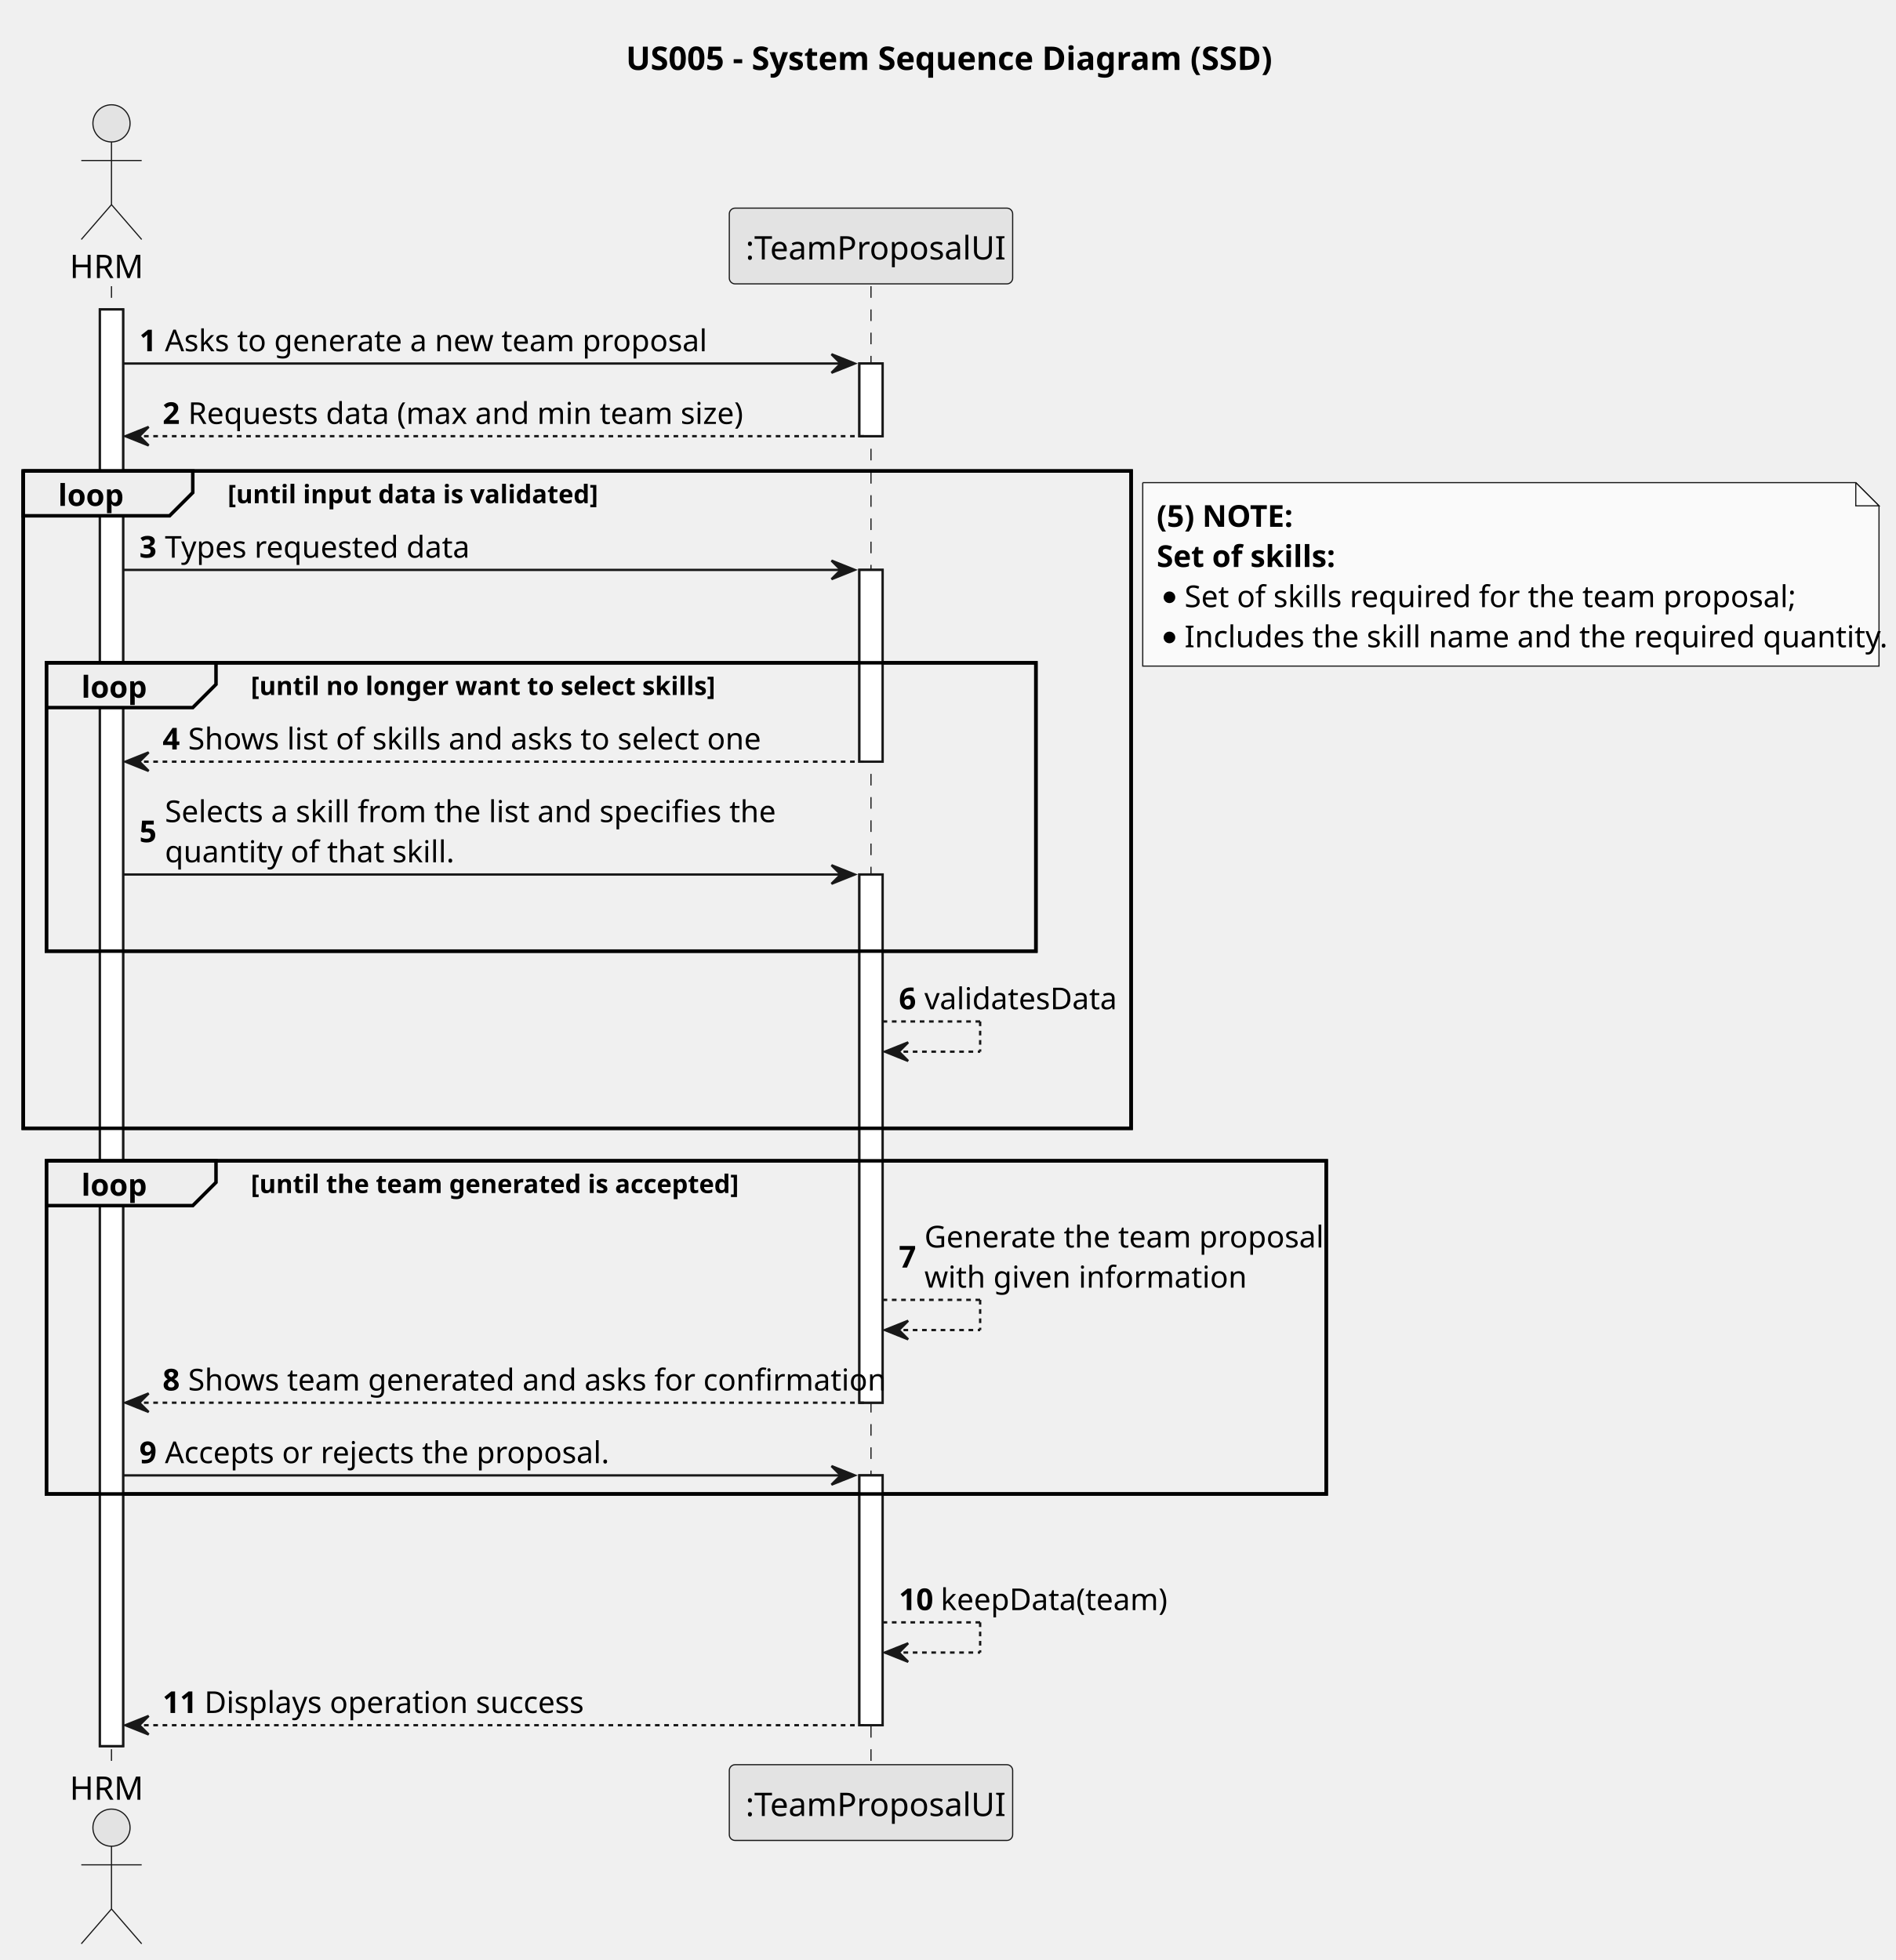
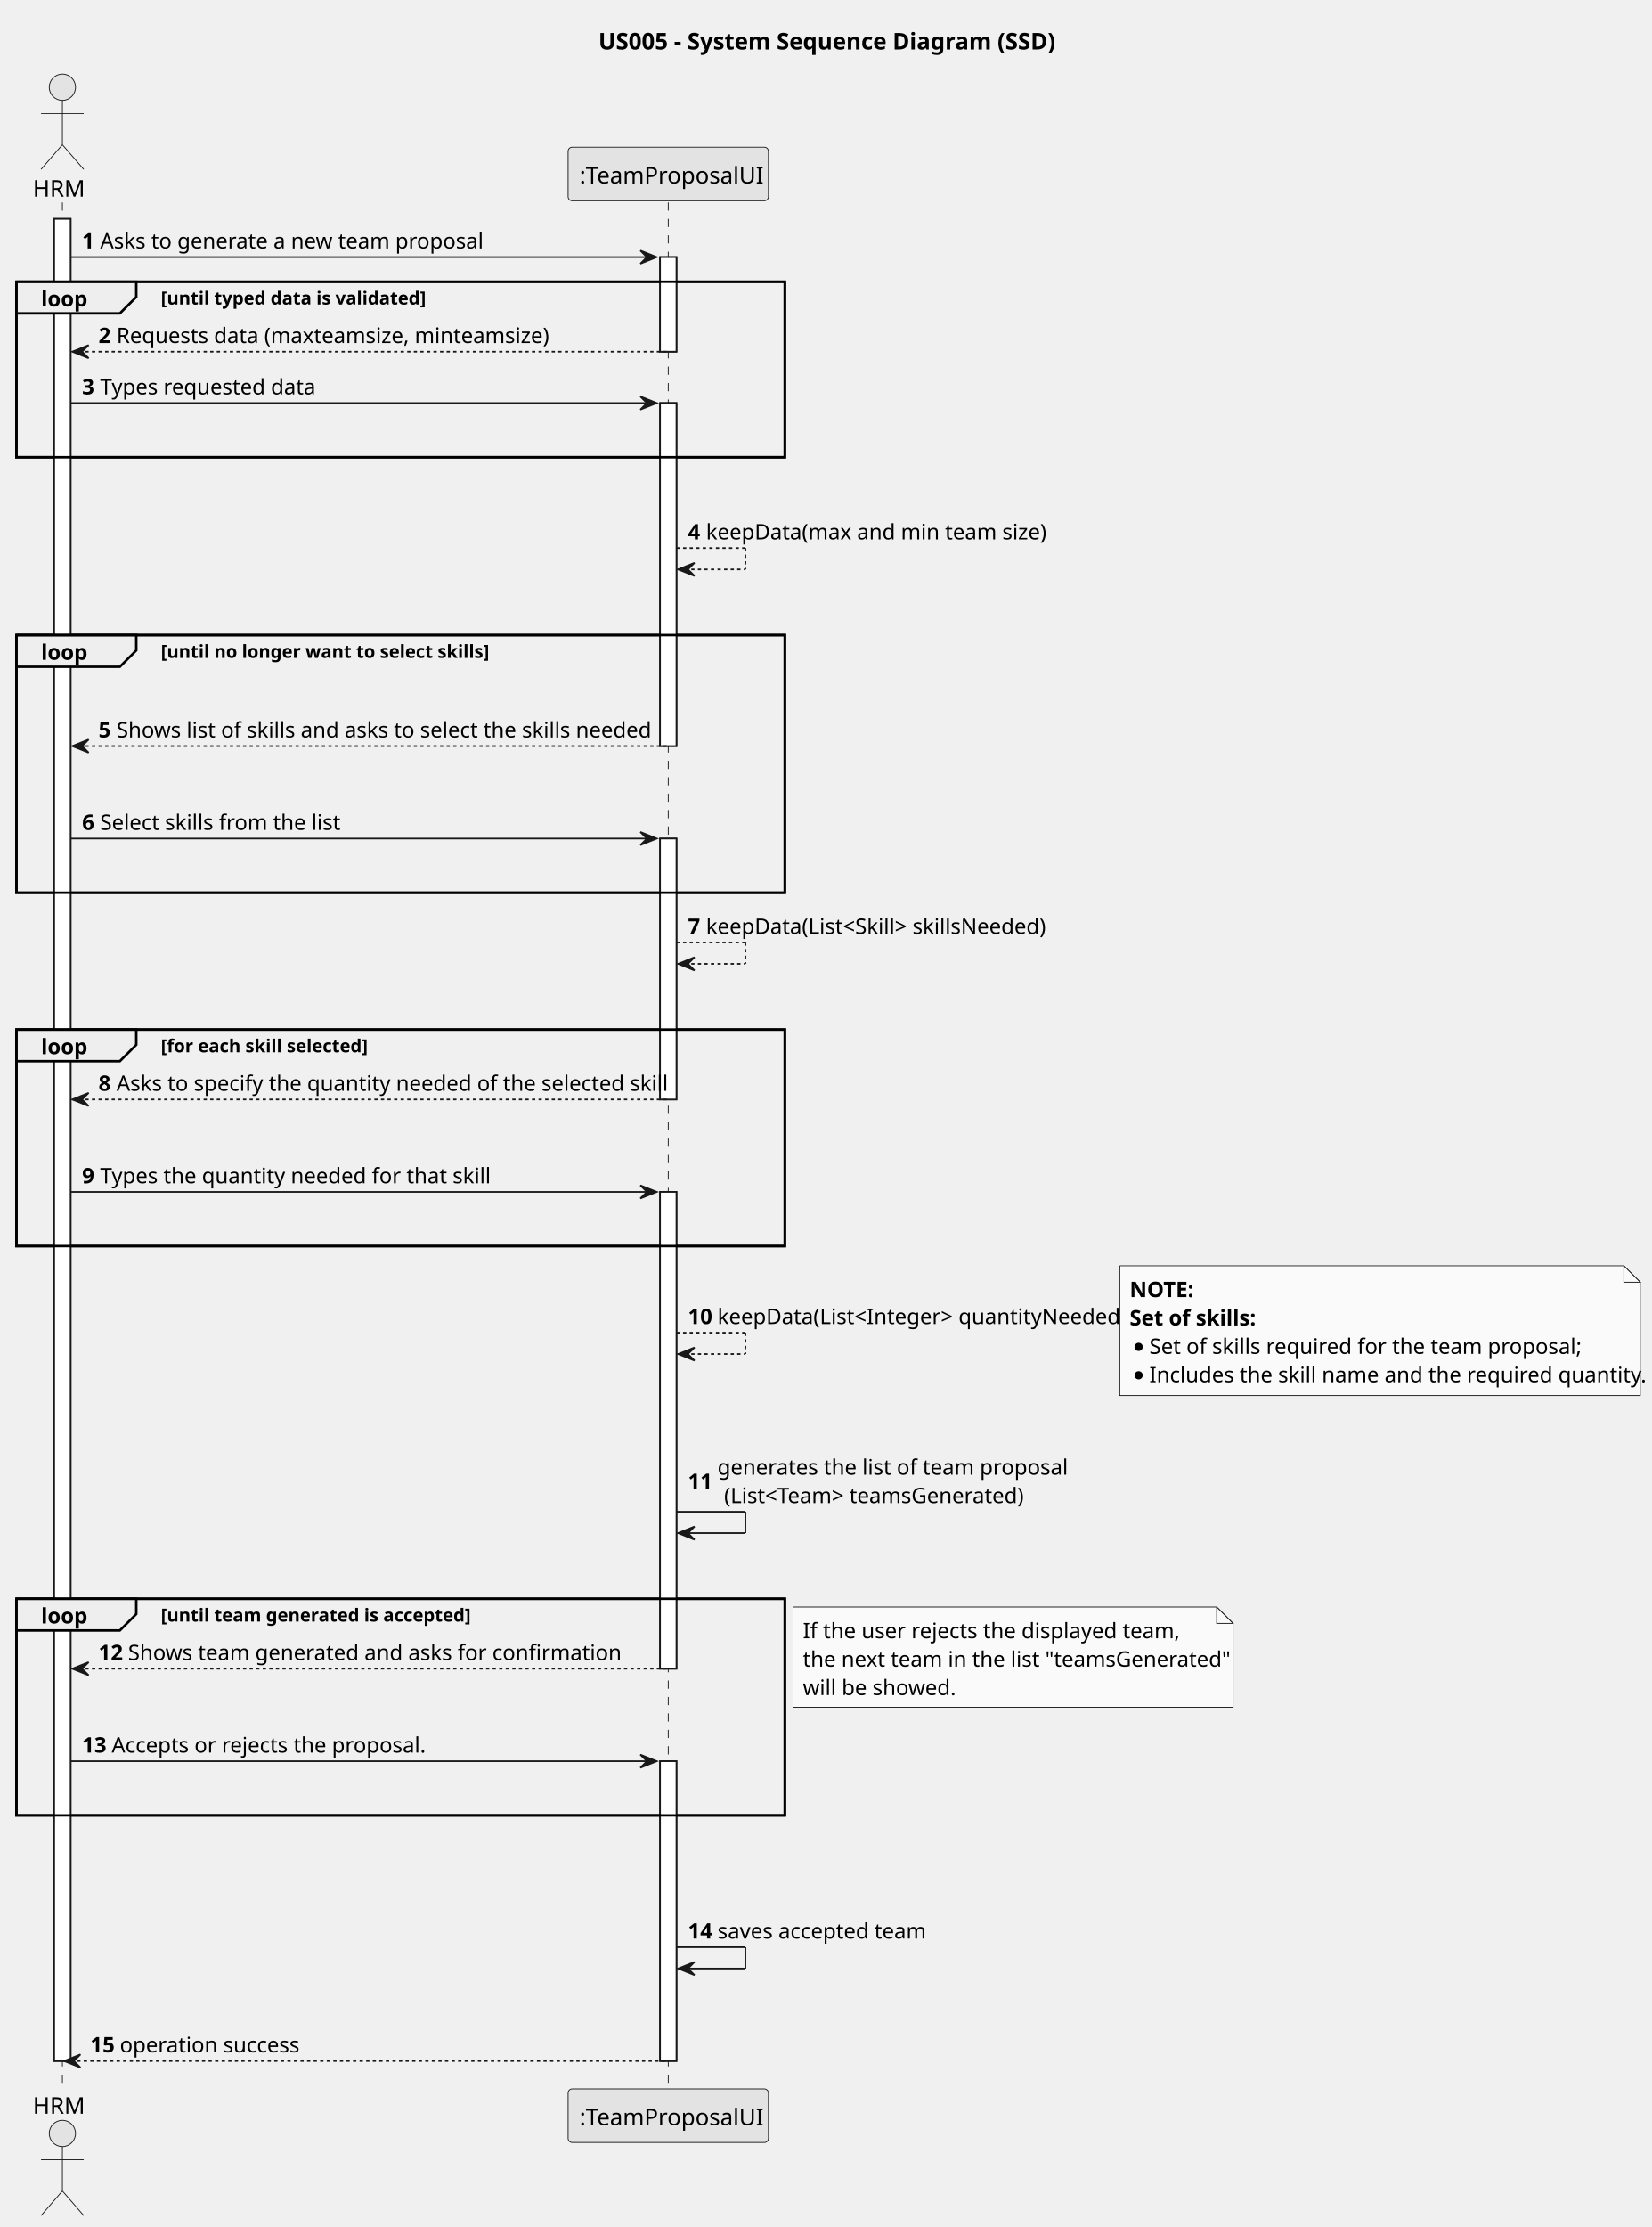
- <svg xmlns="http://www.w3.org/2000/svg" contentStyleType="text/css" height="844px" preserveAspectRatio="none" style="width:816px;height:844px;background:#FFFFFF;" version="1.1" viewBox="0 0 816 844" width="816px" zoomAndPan="magnify">
+ <svg xmlns="http://www.w3.org/2000/svg" contentStyleType="text/css" height="1356px" preserveAspectRatio="none" style="width:1006px;height:1356px;background:#FFFFFF;" version="1.1" viewBox="0 0 1006 1356" width="1006px" zoomAndPan="magnify">
  <defs />
  <g>
-     <text fill="#000000" font-family="sans-serif" font-size="14" font-weight="bold" lengthAdjust="spacing" textLength="284" x="269.5" y="30.107">US005 - System Sequence Diagram (SSD)</text>
-     <rect fill="#FFFFFF" height="618.656" style="stroke:#181818;stroke-width:1.0;" width="10" x="43" y="133.242" />
-     <rect fill="#FFFFFF" height="31.291" style="stroke:#181818;stroke-width:1.0;" width="10" x="370" y="156.533" />
-     <rect fill="#FFFFFF" height="82.582" style="stroke:#181818;stroke-width:1.0;" width="10" x="370" y="245.406" />
-     <rect fill="#FFFFFF" height="227.455" style="stroke:#181818;stroke-width:1.0;" width="10" x="370" y="376.57" />
-     <rect fill="#FFFFFF" height="107.582" style="stroke:#181818;stroke-width:1.0;" width="10" x="370" y="635.316" />
-     <rect fill="none" height="283.037" style="stroke:#000000;stroke-width:1.5;" width="477" x="10" y="202.824" />
-     <rect fill="none" height="124.164" style="stroke:#000000;stroke-width:1.5;" width="426" x="20" y="285.406" />
-     <rect fill="none" height="143.455" style="stroke:#000000;stroke-width:1.5;" width="551" x="20" y="499.861" />
-     <line style="stroke:#181818;stroke-width:0.5;stroke-dasharray:5.0,5.0;" x1="48" x2="48" y1="123.242" y2="760.898" />
-     <line style="stroke:#181818;stroke-width:0.5;stroke-dasharray:5.0,5.0;" x1="375" x2="375" y1="123.242" y2="760.898" />
-     <text fill="#000000" font-family="sans-serif" font-size="14" lengthAdjust="spacing" textLength="30" x="30" y="119.728">HRM</text>
-     <ellipse cx="48" cy="53.121" fill="#E3E3E3" rx="8" ry="8" style="stroke:#181818;stroke-width:0.5;" />
-     <path d="M48,61.121 L48,88.121 M35,69.121 L61,69.121 M48,88.121 L35,103.121 M48,88.121 L61,103.121 " fill="none" style="stroke:#181818;stroke-width:0.5;" />
-     <text fill="#000000" font-family="sans-serif" font-size="14" lengthAdjust="spacing" textLength="30" x="30" y="775.006">HRM</text>
-     <ellipse cx="48" cy="787.019" fill="#E3E3E3" rx="8" ry="8" style="stroke:#181818;stroke-width:0.5;" />
-     <path d="M48,795.019 L48,822.019 M35,803.019 L61,803.019 M48,822.019 L35,837.019 M48,822.019 L61,837.019 " fill="none" style="stroke:#181818;stroke-width:0.5;" />
-     <rect fill="#E3E3E3" height="32.621" rx="2.5" ry="2.5" style="stroke:#181818;stroke-width:0.5;" width="122" x="314" y="89.621" />
-     <text fill="#000000" font-family="sans-serif" font-size="14" lengthAdjust="spacing" textLength="108" x="321" y="111.728">:TeamProposalUI</text>
-     <rect fill="#E3E3E3" height="32.621" rx="2.5" ry="2.5" style="stroke:#181818;stroke-width:0.5;" width="122" x="314" y="759.898" />
-     <text fill="#000000" font-family="sans-serif" font-size="14" lengthAdjust="spacing" textLength="108" x="321" y="782.006">:TeamProposalUI</text>
-     <rect fill="#FFFFFF" height="618.656" style="stroke:#181818;stroke-width:1.0;" width="10" x="43" y="133.242" />
-     <rect fill="#FFFFFF" height="31.291" style="stroke:#181818;stroke-width:1.0;" width="10" x="370" y="156.533" />
-     <rect fill="#FFFFFF" height="82.582" style="stroke:#181818;stroke-width:1.0;" width="10" x="370" y="245.406" />
-     <rect fill="#FFFFFF" height="227.455" style="stroke:#181818;stroke-width:1.0;" width="10" x="370" y="376.57" />
-     <rect fill="#FFFFFF" height="107.582" style="stroke:#181818;stroke-width:1.0;" width="10" x="370" y="635.316" />
-     <polygon fill="#181818" points="358,152.533,368,156.533,358,160.533,362,156.533" style="stroke:#181818;stroke-width:1.0;" />
-     <line style="stroke:#181818;stroke-width:1.0;" x1="53" x2="364" y1="156.533" y2="156.533" />
-     <text fill="#000000" font-family="sans-serif" font-size="13" font-weight="bold" lengthAdjust="spacing" textLength="7" x="60" y="151.27">1</text>
-     <text fill="#000000" font-family="sans-serif" font-size="13" lengthAdjust="spacing" textLength="223" x="71" y="151.27">Asks to generate a new team proposal</text>
-     <polygon fill="#181818" points="64,183.824,54,187.824,64,191.824,60,187.824" style="stroke:#181818;stroke-width:1.0;" />
-     <line style="stroke:#181818;stroke-width:1.0;stroke-dasharray:2.0,2.0;" x1="58" x2="374" y1="187.824" y2="187.824" />
-     <text fill="#000000" font-family="sans-serif" font-size="13" font-weight="bold" lengthAdjust="spacing" textLength="7" x="70" y="182.561">2</text>
-     <text fill="#000000" font-family="sans-serif" font-size="13" lengthAdjust="spacing" textLength="232" x="81" y="182.561">Requests data (max and min team size)</text>
-     <path d="M10,202.824 L83,202.824 L83,212.115 L73,222.115 L10,222.115 L10,202.824 " fill="#EEEEEE" style="stroke:#000000;stroke-width:1.5;" />
-     <rect fill="none" height="283.037" style="stroke:#000000;stroke-width:1.5;" width="477" x="10" y="202.824" />
-     <text fill="#000000" font-family="sans-serif" font-size="13" font-weight="bold" lengthAdjust="spacing" textLength="28" x="25" y="217.852">loop</text>
-     <text fill="#000000" font-family="sans-serif" font-size="11" font-weight="bold" lengthAdjust="spacing" textLength="154" x="98" y="216.694">[until input data is validated]</text>
-     <path d="M492,207.824 L492,286.824 L809,286.824 L809,217.824 L799,207.824 L492,207.824 " fill="#FAFAFA" style="stroke:#181818;stroke-width:0.5;" />
-     <path d="M799,207.824 L799,217.824 L809,217.824 L799,207.824 " fill="#FAFAFA" style="stroke:#181818;stroke-width:0.5;" />
-     <text fill="#000000" font-family="sans-serif" font-size="13" font-weight="bold" lengthAdjust="spacing" textLength="58" x="498" y="226.852">(5) NOTE:</text>
-     <text fill="#000000" font-family="sans-serif" font-size="13" font-weight="bold" lengthAdjust="spacing" textLength="76" x="498" y="244.144">Set of skills:</text>
-     <ellipse cx="503.5" cy="257.197" fill="#000000" rx="2.5" ry="2.5" style="stroke:#000000;stroke-width:0.0;" />
-     <text fill="#000000" font-family="sans-serif" font-size="13" lengthAdjust="spacing" textLength="248" x="510" y="261.435">Set of skills required for the team proposal;</text>
-     <ellipse cx="503.5" cy="274.488" fill="#000000" rx="2.5" ry="2.5" style="stroke:#000000;stroke-width:0.0;" />
-     <text fill="#000000" font-family="sans-serif" font-size="13" lengthAdjust="spacing" textLength="284" x="510" y="278.726">Includes the skill name and the required quantity.</text>
-     <polygon fill="#181818" points="358,241.406,368,245.406,358,249.406,362,245.406" style="stroke:#181818;stroke-width:1.0;" />
-     <line style="stroke:#181818;stroke-width:1.0;" x1="53" x2="364" y1="245.406" y2="245.406" />
-     <text fill="#000000" font-family="sans-serif" font-size="13" font-weight="bold" lengthAdjust="spacing" textLength="7" x="60" y="240.144">3</text>
-     <text fill="#000000" font-family="sans-serif" font-size="13" lengthAdjust="spacing" textLength="125" x="71" y="240.144">Types requested data</text>
-     <path d="M20,285.406 L93,285.406 L93,294.697 L83,304.697 L20,304.697 L20,285.406 " fill="#EEEEEE" style="stroke:#000000;stroke-width:1.5;" />
-     <rect fill="none" height="124.164" style="stroke:#000000;stroke-width:1.5;" width="426" x="20" y="285.406" />
-     <text fill="#000000" font-family="sans-serif" font-size="13" font-weight="bold" lengthAdjust="spacing" textLength="28" x="35" y="300.435">loop</text>
-     <text fill="#000000" font-family="sans-serif" font-size="11" font-weight="bold" lengthAdjust="spacing" textLength="202" x="108" y="299.276">[until no longer want to select skills]</text>
-     <polygon fill="#181818" points="64,323.988,54,327.988,64,331.988,60,327.988" style="stroke:#181818;stroke-width:1.0;" />
-     <line style="stroke:#181818;stroke-width:1.0;stroke-dasharray:2.0,2.0;" x1="58" x2="374" y1="327.988" y2="327.988" />
-     <text fill="#000000" font-family="sans-serif" font-size="13" font-weight="bold" lengthAdjust="spacing" textLength="7" x="70" y="322.726">4</text>
-     <text fill="#000000" font-family="sans-serif" font-size="13" lengthAdjust="spacing" textLength="244" x="81" y="322.726">Shows list of skills and asks to select one</text>
-     <polygon fill="#181818" points="358,372.57,368,376.57,358,380.57,362,376.57" style="stroke:#181818;stroke-width:1.0;" />
-     <line style="stroke:#181818;stroke-width:1.0;" x1="53" x2="364" y1="376.57" y2="376.57" />
-     <text fill="#000000" font-family="sans-serif" font-size="13" font-weight="bold" lengthAdjust="spacing" textLength="7" x="60" y="362.662">5</text>
-     <text fill="#000000" font-family="sans-serif" font-size="13" lengthAdjust="spacing" textLength="256" x="71" y="354.017">Selects a skill from the list and specifies the</text>
-     <text fill="#000000" font-family="sans-serif" font-size="13" lengthAdjust="spacing" textLength="117" x="71" y="371.308">quantity of that skill.</text>
-     <line style="stroke:#181818;stroke-width:1.0;stroke-dasharray:2.0,2.0;" x1="380" x2="422" y1="439.861" y2="439.861" />
-     <line style="stroke:#181818;stroke-width:1.0;stroke-dasharray:2.0,2.0;" x1="422" x2="422" y1="439.861" y2="452.861" />
-     <line style="stroke:#181818;stroke-width:1.0;stroke-dasharray:2.0,2.0;" x1="381" x2="422" y1="452.861" y2="452.861" />
-     <polygon fill="#181818" points="391,448.861,381,452.861,391,456.861,387,452.861" style="stroke:#181818;stroke-width:1.0;" />
-     <text fill="#000000" font-family="sans-serif" font-size="13" font-weight="bold" lengthAdjust="spacing" textLength="7" x="387" y="434.599">6</text>
-     <text fill="#000000" font-family="sans-serif" font-size="13" lengthAdjust="spacing" textLength="77" x="398" y="434.599">validatesData</text>
-     <path d="M20,499.861 L93,499.861 L93,509.152 L83,519.152 L20,519.152 L20,499.861 " fill="#EEEEEE" style="stroke:#000000;stroke-width:1.5;" />
-     <rect fill="none" height="143.455" style="stroke:#000000;stroke-width:1.5;" width="551" x="20" y="499.861" />
-     <text fill="#000000" font-family="sans-serif" font-size="13" font-weight="bold" lengthAdjust="spacing" textLength="28" x="35" y="514.89">loop</text>
-     <text fill="#000000" font-family="sans-serif" font-size="11" font-weight="bold" lengthAdjust="spacing" textLength="210" x="108" y="513.731">[until the team generated is accepted]</text>
-     <line style="stroke:#181818;stroke-width:1.0;stroke-dasharray:2.0,2.0;" x1="380" x2="422" y1="559.734" y2="559.734" />
-     <line style="stroke:#181818;stroke-width:1.0;stroke-dasharray:2.0,2.0;" x1="422" x2="422" y1="559.734" y2="572.734" />
-     <line style="stroke:#181818;stroke-width:1.0;stroke-dasharray:2.0,2.0;" x1="381" x2="422" y1="572.734" y2="572.734" />
-     <polygon fill="#181818" points="391,568.734,381,572.734,391,576.734,387,572.734" style="stroke:#181818;stroke-width:1.0;" />
-     <text fill="#000000" font-family="sans-serif" font-size="13" font-weight="bold" lengthAdjust="spacing" textLength="7" x="387" y="545.826">7</text>
-     <text fill="#000000" font-family="sans-serif" font-size="13" lengthAdjust="spacing" textLength="161" x="398" y="537.181">Generate the team proposal</text>
-     <text fill="#000000" font-family="sans-serif" font-size="13" lengthAdjust="spacing" textLength="123" x="398" y="554.472">with given information</text>
-     <polygon fill="#181818" points="64,600.025,54,604.025,64,608.025,60,604.025" style="stroke:#181818;stroke-width:1.0;" />
-     <line style="stroke:#181818;stroke-width:1.0;stroke-dasharray:2.0,2.0;" x1="58" x2="374" y1="604.025" y2="604.025" />
-     <text fill="#000000" font-family="sans-serif" font-size="13" font-weight="bold" lengthAdjust="spacing" textLength="7" x="70" y="598.763">8</text>
-     <text fill="#000000" font-family="sans-serif" font-size="13" lengthAdjust="spacing" textLength="282" x="81" y="598.763">Shows team generated and asks for confirmation</text>
-     <polygon fill="#181818" points="358,631.316,368,635.316,358,639.316,362,635.316" style="stroke:#181818;stroke-width:1.0;" />
-     <line style="stroke:#181818;stroke-width:1.0;" x1="53" x2="364" y1="635.316" y2="635.316" />
-     <text fill="#000000" font-family="sans-serif" font-size="13" font-weight="bold" lengthAdjust="spacing" textLength="7" x="60" y="630.054">9</text>
-     <text fill="#000000" font-family="sans-serif" font-size="13" lengthAdjust="spacing" textLength="185" x="71" y="630.054">Accepts or rejects the proposal.</text>
-     <line style="stroke:#181818;stroke-width:1.0;stroke-dasharray:2.0,2.0;" x1="380" x2="422" y1="698.607" y2="698.607" />
-     <line style="stroke:#181818;stroke-width:1.0;stroke-dasharray:2.0,2.0;" x1="422" x2="422" y1="698.607" y2="711.607" />
-     <line style="stroke:#181818;stroke-width:1.0;stroke-dasharray:2.0,2.0;" x1="381" x2="422" y1="711.607" y2="711.607" />
-     <polygon fill="#181818" points="391,707.607,381,711.607,391,715.607,387,711.607" style="stroke:#181818;stroke-width:1.0;" />
-     <text fill="#000000" font-family="sans-serif" font-size="13" font-weight="bold" lengthAdjust="spacing" textLength="14" x="387" y="693.345">10</text>
-     <text fill="#000000" font-family="sans-serif" font-size="13" lengthAdjust="spacing" textLength="92" x="405" y="693.345">keepData(team)</text>
-     <polygon fill="#181818" points="64,738.898,54,742.898,64,746.898,60,742.898" style="stroke:#181818;stroke-width:1.0;" />
-     <line style="stroke:#181818;stroke-width:1.0;stroke-dasharray:2.0,2.0;" x1="58" x2="374" y1="742.898" y2="742.898" />
-     <text fill="#000000" font-family="sans-serif" font-size="13" font-weight="bold" lengthAdjust="spacing" textLength="14" x="70" y="737.636">11</text>
-     <text fill="#000000" font-family="sans-serif" font-size="13" lengthAdjust="spacing" textLength="160" x="88" y="737.636">Displays operation success</text>
+     <text fill="#000000" font-family="sans-serif" font-size="14" font-weight="bold" lengthAdjust="spacing" textLength="284" x="364.5" y="30.107">US005 - System Sequence Diagram (SSD)</text>
+     <rect fill="#FFFFFF" height="1121.693" style="stroke:#181818;stroke-width:1.0;" width="10" x="33" y="133.242" />
+     <rect fill="#FFFFFF" height="57.582" style="stroke:#181818;stroke-width:1.0;" width="10" x="402" y="156.533" />
+     <rect fill="#FFFFFF" height="208.873" style="stroke:#181818;stroke-width:1.0;" width="10" x="402" y="245.406" />
+     <rect fill="#FFFFFF" height="158.873" style="stroke:#181818;stroke-width:1.0;" width="10" x="402" y="510.57" />
+     <rect fill="#FFFFFF" height="290.328" style="stroke:#181818;stroke-width:1.0;" width="10" x="402" y="725.734" />
+     <rect fill="#FFFFFF" height="182.582" style="stroke:#181818;stroke-width:1.0;" width="10" x="402" y="1072.353" />
+     <rect fill="none" height="106.873" style="stroke:#000000;stroke-width:1.5;" width="468" x="10" y="171.533" />
+     <rect fill="none" height="156.873" style="stroke:#000000;stroke-width:1.5;" width="468" x="10" y="386.697" />
+     <rect fill="none" height="131.873" style="stroke:#000000;stroke-width:1.5;" width="468" x="10" y="626.861" />
+     <rect fill="none" height="131.873" style="stroke:#000000;stroke-width:1.5;" width="468" x="10" y="973.481" />
+     <line style="stroke:#181818;stroke-width:0.5;stroke-dasharray:5.0,5.0;" x1="38" x2="38" y1="123.242" y2="1272.936" />
+     <line style="stroke:#181818;stroke-width:0.5;stroke-dasharray:5.0,5.0;" x1="407" x2="407" y1="123.242" y2="1272.936" />
+     <text fill="#000000" font-family="sans-serif" font-size="14" lengthAdjust="spacing" textLength="30" x="20" y="119.728">HRM</text>
+     <ellipse cx="38" cy="53.121" fill="#E3E3E3" rx="8" ry="8" style="stroke:#181818;stroke-width:0.5;" />
+     <path d="M38,61.121 L38,88.121 M25,69.121 L51,69.121 M38,88.121 L25,103.121 M38,88.121 L51,103.121 " fill="none" style="stroke:#181818;stroke-width:0.5;" />
+     <text fill="#000000" font-family="sans-serif" font-size="14" lengthAdjust="spacing" textLength="30" x="20" y="1287.043">HRM</text>
+     <ellipse cx="38" cy="1299.057" fill="#E3E3E3" rx="8" ry="8" style="stroke:#181818;stroke-width:0.5;" />
+     <path d="M38,1307.057 L38,1334.057 M25,1315.057 L51,1315.057 M38,1334.057 L25,1349.057 M38,1334.057 L51,1349.057 " fill="none" style="stroke:#181818;stroke-width:0.5;" />
+     <rect fill="#E3E3E3" height="32.621" rx="2.5" ry="2.5" style="stroke:#181818;stroke-width:0.5;" width="122" x="346" y="89.621" />
+     <text fill="#000000" font-family="sans-serif" font-size="14" lengthAdjust="spacing" textLength="108" x="353" y="111.728">:TeamProposalUI</text>
+     <rect fill="#E3E3E3" height="32.621" rx="2.5" ry="2.5" style="stroke:#181818;stroke-width:0.5;" width="122" x="346" y="1271.936" />
+     <text fill="#000000" font-family="sans-serif" font-size="14" lengthAdjust="spacing" textLength="108" x="353" y="1294.043">:TeamProposalUI</text>
+     <rect fill="#FFFFFF" height="1121.693" style="stroke:#181818;stroke-width:1.0;" width="10" x="33" y="133.242" />
+     <rect fill="#FFFFFF" height="57.582" style="stroke:#181818;stroke-width:1.0;" width="10" x="402" y="156.533" />
+     <rect fill="#FFFFFF" height="208.873" style="stroke:#181818;stroke-width:1.0;" width="10" x="402" y="245.406" />
+     <rect fill="#FFFFFF" height="158.873" style="stroke:#181818;stroke-width:1.0;" width="10" x="402" y="510.57" />
+     <rect fill="#FFFFFF" height="290.328" style="stroke:#181818;stroke-width:1.0;" width="10" x="402" y="725.734" />
+     <rect fill="#FFFFFF" height="182.582" style="stroke:#181818;stroke-width:1.0;" width="10" x="402" y="1072.353" />
+     <polygon fill="#181818" points="390,152.533,400,156.533,390,160.533,394,156.533" style="stroke:#181818;stroke-width:1.0;" />
+     <line style="stroke:#181818;stroke-width:1.0;" x1="43" x2="396" y1="156.533" y2="156.533" />
+     <text fill="#000000" font-family="sans-serif" font-size="13" font-weight="bold" lengthAdjust="spacing" textLength="7" x="50" y="151.27">1</text>
+     <text fill="#000000" font-family="sans-serif" font-size="13" lengthAdjust="spacing" textLength="223" x="61" y="151.27">Asks to generate a new team proposal</text>
+     <path d="M10,171.533 L83,171.533 L83,180.824 L73,190.824 L10,190.824 L10,171.533 " fill="#EEEEEE" style="stroke:#000000;stroke-width:1.5;" />
+     <rect fill="none" height="106.873" style="stroke:#000000;stroke-width:1.5;" width="468" x="10" y="171.533" />
+     <text fill="#000000" font-family="sans-serif" font-size="13" font-weight="bold" lengthAdjust="spacing" textLength="28" x="25" y="186.561">loop</text>
+     <text fill="#000000" font-family="sans-serif" font-size="11" font-weight="bold" lengthAdjust="spacing" textLength="157" x="98" y="185.403">[until typed data is validated]</text>
+     <polygon fill="#181818" points="54,210.115,44,214.115,54,218.115,50,214.115" style="stroke:#181818;stroke-width:1.0;" />
+     <line style="stroke:#181818;stroke-width:1.0;stroke-dasharray:2.0,2.0;" x1="48" x2="406" y1="214.115" y2="214.115" />
+     <text fill="#000000" font-family="sans-serif" font-size="13" font-weight="bold" lengthAdjust="spacing" textLength="7" x="60" y="208.852">2</text>
+     <text fill="#000000" font-family="sans-serif" font-size="13" lengthAdjust="spacing" textLength="256" x="71" y="208.852">Requests data (maxteamsize, minteamsize)</text>
+     <polygon fill="#181818" points="390,241.406,400,245.406,390,249.406,394,245.406" style="stroke:#181818;stroke-width:1.0;" />
+     <line style="stroke:#181818;stroke-width:1.0;" x1="43" x2="396" y1="245.406" y2="245.406" />
+     <text fill="#000000" font-family="sans-serif" font-size="13" font-weight="bold" lengthAdjust="spacing" textLength="7" x="50" y="240.144">3</text>
+     <text fill="#000000" font-family="sans-serif" font-size="13" lengthAdjust="spacing" textLength="125" x="61" y="240.144">Types requested data</text>
+     <line style="stroke:#181818;stroke-width:1.0;stroke-dasharray:2.0,2.0;" x1="412" x2="454" y1="333.697" y2="333.697" />
+     <line style="stroke:#181818;stroke-width:1.0;stroke-dasharray:2.0,2.0;" x1="454" x2="454" y1="333.697" y2="346.697" />
+     <line style="stroke:#181818;stroke-width:1.0;stroke-dasharray:2.0,2.0;" x1="413" x2="454" y1="346.697" y2="346.697" />
+     <polygon fill="#181818" points="423,342.697,413,346.697,423,350.697,419,346.697" style="stroke:#181818;stroke-width:1.0;" />
+     <text fill="#000000" font-family="sans-serif" font-size="13" font-weight="bold" lengthAdjust="spacing" textLength="7" x="419" y="328.435">4</text>
+     <text fill="#000000" font-family="sans-serif" font-size="13" lengthAdjust="spacing" textLength="199" x="430" y="328.435">keepData(max and min team size)</text>
+     <path d="M10,386.697 L83,386.697 L83,395.988 L73,405.988 L10,405.988 L10,386.697 " fill="#EEEEEE" style="stroke:#000000;stroke-width:1.5;" />
+     <rect fill="none" height="156.873" style="stroke:#000000;stroke-width:1.5;" width="468" x="10" y="386.697" />
+     <text fill="#000000" font-family="sans-serif" font-size="13" font-weight="bold" lengthAdjust="spacing" textLength="28" x="25" y="401.726">loop</text>
+     <text fill="#000000" font-family="sans-serif" font-size="11" font-weight="bold" lengthAdjust="spacing" textLength="202" x="98" y="400.567">[until no longer want to select skills]</text>
+     <polygon fill="#181818" points="54,450.279,44,454.279,54,458.279,50,454.279" style="stroke:#181818;stroke-width:1.0;" />
+     <line style="stroke:#181818;stroke-width:1.0;stroke-dasharray:2.0,2.0;" x1="48" x2="406" y1="454.279" y2="454.279" />
+     <text fill="#000000" font-family="sans-serif" font-size="13" font-weight="bold" lengthAdjust="spacing" textLength="7" x="60" y="449.017">5</text>
+     <text fill="#000000" font-family="sans-serif" font-size="13" lengthAdjust="spacing" textLength="321" x="71" y="449.017">Shows list of skills and asks to select the skills needed</text>
+     <polygon fill="#181818" points="390,506.57,400,510.57,390,514.57,394,510.57" style="stroke:#181818;stroke-width:1.0;" />
+     <line style="stroke:#181818;stroke-width:1.0;" x1="43" x2="396" y1="510.57" y2="510.57" />
+     <text fill="#000000" font-family="sans-serif" font-size="13" font-weight="bold" lengthAdjust="spacing" textLength="7" x="50" y="505.308">6</text>
+     <text fill="#000000" font-family="sans-serif" font-size="13" lengthAdjust="spacing" textLength="143" x="61" y="505.308">Select skills from the list</text>
+     <line style="stroke:#181818;stroke-width:1.0;stroke-dasharray:2.0,2.0;" x1="412" x2="454" y1="573.861" y2="573.861" />
+     <line style="stroke:#181818;stroke-width:1.0;stroke-dasharray:2.0,2.0;" x1="454" x2="454" y1="573.861" y2="586.861" />
+     <line style="stroke:#181818;stroke-width:1.0;stroke-dasharray:2.0,2.0;" x1="413" x2="454" y1="586.861" y2="586.861" />
+     <polygon fill="#181818" points="423,582.861,413,586.861,423,590.861,419,586.861" style="stroke:#181818;stroke-width:1.0;" />
+     <text fill="#000000" font-family="sans-serif" font-size="13" font-weight="bold" lengthAdjust="spacing" textLength="7" x="419" y="568.599">7</text>
+     <text fill="#000000" font-family="sans-serif" font-size="13" lengthAdjust="spacing" textLength="203" x="430" y="568.599">keepData(List&lt;Skill&gt; skillsNeeded)</text>
+     <path d="M10,626.861 L83,626.861 L83,636.152 L73,646.152 L10,646.152 L10,626.861 " fill="#EEEEEE" style="stroke:#000000;stroke-width:1.5;" />
+     <rect fill="none" height="131.873" style="stroke:#000000;stroke-width:1.5;" width="468" x="10" y="626.861" />
+     <text fill="#000000" font-family="sans-serif" font-size="13" font-weight="bold" lengthAdjust="spacing" textLength="28" x="25" y="641.89">loop</text>
+     <text fill="#000000" font-family="sans-serif" font-size="11" font-weight="bold" lengthAdjust="spacing" textLength="130" x="98" y="640.731">[for each skill selected]</text>
+     <polygon fill="#181818" points="54,665.443,44,669.443,54,673.443,50,669.443" style="stroke:#181818;stroke-width:1.0;" />
+     <line style="stroke:#181818;stroke-width:1.0;stroke-dasharray:2.0,2.0;" x1="48" x2="406" y1="669.443" y2="669.443" />
+     <text fill="#000000" font-family="sans-serif" font-size="13" font-weight="bold" lengthAdjust="spacing" textLength="7" x="60" y="664.181">8</text>
+     <text fill="#000000" font-family="sans-serif" font-size="13" lengthAdjust="spacing" textLength="324" x="71" y="664.181">Asks to specify the quantity needed of the selected skill</text>
+     <polygon fill="#181818" points="390,721.734,400,725.734,390,729.734,394,725.734" style="stroke:#181818;stroke-width:1.0;" />
+     <line style="stroke:#181818;stroke-width:1.0;" x1="43" x2="396" y1="725.734" y2="725.734" />
+     <text fill="#000000" font-family="sans-serif" font-size="13" font-weight="bold" lengthAdjust="spacing" textLength="7" x="50" y="720.472">9</text>
+     <text fill="#000000" font-family="sans-serif" font-size="13" lengthAdjust="spacing" textLength="224" x="61" y="720.472">Types the quantity needed for that skill</text>
+     <line style="stroke:#181818;stroke-width:1.0;stroke-dasharray:2.0,2.0;" x1="412" x2="454" y1="811.462" y2="811.462" />
+     <line style="stroke:#181818;stroke-width:1.0;stroke-dasharray:2.0,2.0;" x1="454" x2="454" y1="811.462" y2="824.462" />
+     <line style="stroke:#181818;stroke-width:1.0;stroke-dasharray:2.0,2.0;" x1="413" x2="454" y1="824.462" y2="824.462" />
+     <polygon fill="#181818" points="423,820.462,413,824.462,423,828.462,419,824.462" style="stroke:#181818;stroke-width:1.0;" />
+     <text fill="#000000" font-family="sans-serif" font-size="13" font-weight="bold" lengthAdjust="spacing" textLength="14" x="419" y="806.199">10</text>
+     <text fill="#000000" font-family="sans-serif" font-size="13" lengthAdjust="spacing" textLength="233" x="437" y="806.199">keepData(List&lt;Integer&gt; quantityNeeded)</text>
+     <path d="M682,770.734 L682,849.734 L999,849.734 L999,780.734 L989,770.734 L682,770.734 " fill="#FAFAFA" style="stroke:#181818;stroke-width:0.5;" />
+     <path d="M989,770.734 L989,780.734 L999,780.734 L989,770.734 " fill="#FAFAFA" style="stroke:#181818;stroke-width:0.5;" />
+     <text fill="#000000" font-family="sans-serif" font-size="13" font-weight="bold" lengthAdjust="spacing" textLength="39" x="688" y="789.763">NOTE:</text>
+     <text fill="#000000" font-family="sans-serif" font-size="13" font-weight="bold" lengthAdjust="spacing" textLength="76" x="688" y="807.054">Set of skills:</text>
+     <ellipse cx="693.5" cy="820.107" fill="#000000" rx="2.5" ry="2.5" style="stroke:#000000;stroke-width:0.0;" />
+     <text fill="#000000" font-family="sans-serif" font-size="13" lengthAdjust="spacing" textLength="248" x="700" y="824.345">Set of skills required for the team proposal;</text>
+     <ellipse cx="693.5" cy="837.398" fill="#000000" rx="2.5" ry="2.5" style="stroke:#000000;stroke-width:0.0;" />
+     <text fill="#000000" font-family="sans-serif" font-size="13" lengthAdjust="spacing" textLength="284" x="700" y="841.636">Includes the skill name and the required quantity.</text>
+     <line style="stroke:#181818;stroke-width:1.0;" x1="412" x2="454" y1="920.481" y2="920.481" />
+     <line style="stroke:#181818;stroke-width:1.0;" x1="454" x2="454" y1="920.481" y2="933.481" />
+     <line style="stroke:#181818;stroke-width:1.0;" x1="413" x2="454" y1="933.481" y2="933.481" />
+     <polygon fill="#181818" points="423,929.481,413,933.481,423,937.481,419,933.481" style="stroke:#181818;stroke-width:1.0;" />
+     <text fill="#000000" font-family="sans-serif" font-size="13" font-weight="bold" lengthAdjust="spacing" textLength="14" x="419" y="906.572">11</text>
+     <text fill="#000000" font-family="sans-serif" font-size="13" lengthAdjust="spacing" textLength="200" x="437" y="897.927">generates the list of team proposal</text>
+     <text fill="#000000" font-family="sans-serif" font-size="13" lengthAdjust="spacing" textLength="177" x="441" y="915.218">(List&lt;Team&gt; teamsGenerated)</text>
+     <path d="M10,973.481 L83,973.481 L83,982.771 L73,992.771 L10,992.771 L10,973.481 " fill="#EEEEEE" style="stroke:#000000;stroke-width:1.5;" />
+     <rect fill="none" height="131.873" style="stroke:#000000;stroke-width:1.5;" width="468" x="10" y="973.481" />
+     <text fill="#000000" font-family="sans-serif" font-size="13" font-weight="bold" lengthAdjust="spacing" textLength="28" x="25" y="988.509">loop</text>
+     <text fill="#000000" font-family="sans-serif" font-size="11" font-weight="bold" lengthAdjust="spacing" textLength="189" x="98" y="987.351">[until team generated is accepted]</text>
+     <path d="M483,978.481 L483,1039.48 L751,1039.48 L751,988.481 L741,978.481 L483,978.481 " fill="#FAFAFA" style="stroke:#181818;stroke-width:0.5;" />
+     <path d="M741,978.481 L741,988.481 L751,988.481 L741,978.481 " fill="#FAFAFA" style="stroke:#181818;stroke-width:0.5;" />
+     <text fill="#000000" font-family="sans-serif" font-size="13" lengthAdjust="spacing" textLength="218" x="489" y="997.509">If the user rejects the displayed team,</text>
+     <text fill="#000000" font-family="sans-serif" font-size="13" lengthAdjust="spacing" textLength="247" x="489" y="1014.8">the next team in the list "teamsGenerated"</text>
+     <text fill="#000000" font-family="sans-serif" font-size="13" lengthAdjust="spacing" textLength="88" x="489" y="1032.091">will be showed.</text>
+     <polygon fill="#181818" points="54,1012.062,44,1016.062,54,1020.062,50,1016.062" style="stroke:#181818;stroke-width:1.0;" />
+     <line style="stroke:#181818;stroke-width:1.0;stroke-dasharray:2.0,2.0;" x1="48" x2="406" y1="1016.062" y2="1016.062" />
+     <text fill="#000000" font-family="sans-serif" font-size="13" font-weight="bold" lengthAdjust="spacing" textLength="14" x="60" y="1010.8">12</text>
+     <text fill="#000000" font-family="sans-serif" font-size="13" lengthAdjust="spacing" textLength="282" x="78" y="1010.8">Shows team generated and asks for confirmation</text>
+     <polygon fill="#181818" points="390,1068.353,400,1072.353,390,1076.353,394,1072.353" style="stroke:#181818;stroke-width:1.0;" />
+     <line style="stroke:#181818;stroke-width:1.0;" x1="43" x2="396" y1="1072.353" y2="1072.353" />
+     <text fill="#000000" font-family="sans-serif" font-size="13" font-weight="bold" lengthAdjust="spacing" textLength="14" x="50" y="1067.091">13</text>
+     <text fill="#000000" font-family="sans-serif" font-size="13" lengthAdjust="spacing" textLength="185" x="68" y="1067.091">Accepts or rejects the proposal.</text>
+     <line style="stroke:#181818;stroke-width:1.0;" x1="412" x2="454" y1="1185.645" y2="1185.645" />
+     <line style="stroke:#181818;stroke-width:1.0;" x1="454" x2="454" y1="1185.645" y2="1198.645" />
+     <line style="stroke:#181818;stroke-width:1.0;" x1="413" x2="454" y1="1198.645" y2="1198.645" />
+     <polygon fill="#181818" points="423,1194.645,413,1198.645,423,1202.645,419,1198.645" style="stroke:#181818;stroke-width:1.0;" />
+     <text fill="#000000" font-family="sans-serif" font-size="13" font-weight="bold" lengthAdjust="spacing" textLength="14" x="419" y="1180.382">14</text>
+     <text fill="#000000" font-family="sans-serif" font-size="13" lengthAdjust="spacing" textLength="123" x="437" y="1180.382">saves accepted team</text>
+     <polygon fill="#181818" points="49,1250.936,39,1254.936,49,1258.936,45,1254.936" style="stroke:#181818;stroke-width:1.0;" />
+     <line style="stroke:#181818;stroke-width:1.0;stroke-dasharray:2.0,2.0;" x1="43" x2="406" y1="1254.936" y2="1254.936" />
+     <text fill="#000000" font-family="sans-serif" font-size="13" font-weight="bold" lengthAdjust="spacing" textLength="14" x="55" y="1249.673">15</text>
+     <text fill="#000000" font-family="sans-serif" font-size="13" lengthAdjust="spacing" textLength="106" x="73" y="1249.673">operation success</text>
  </g>
</svg>
